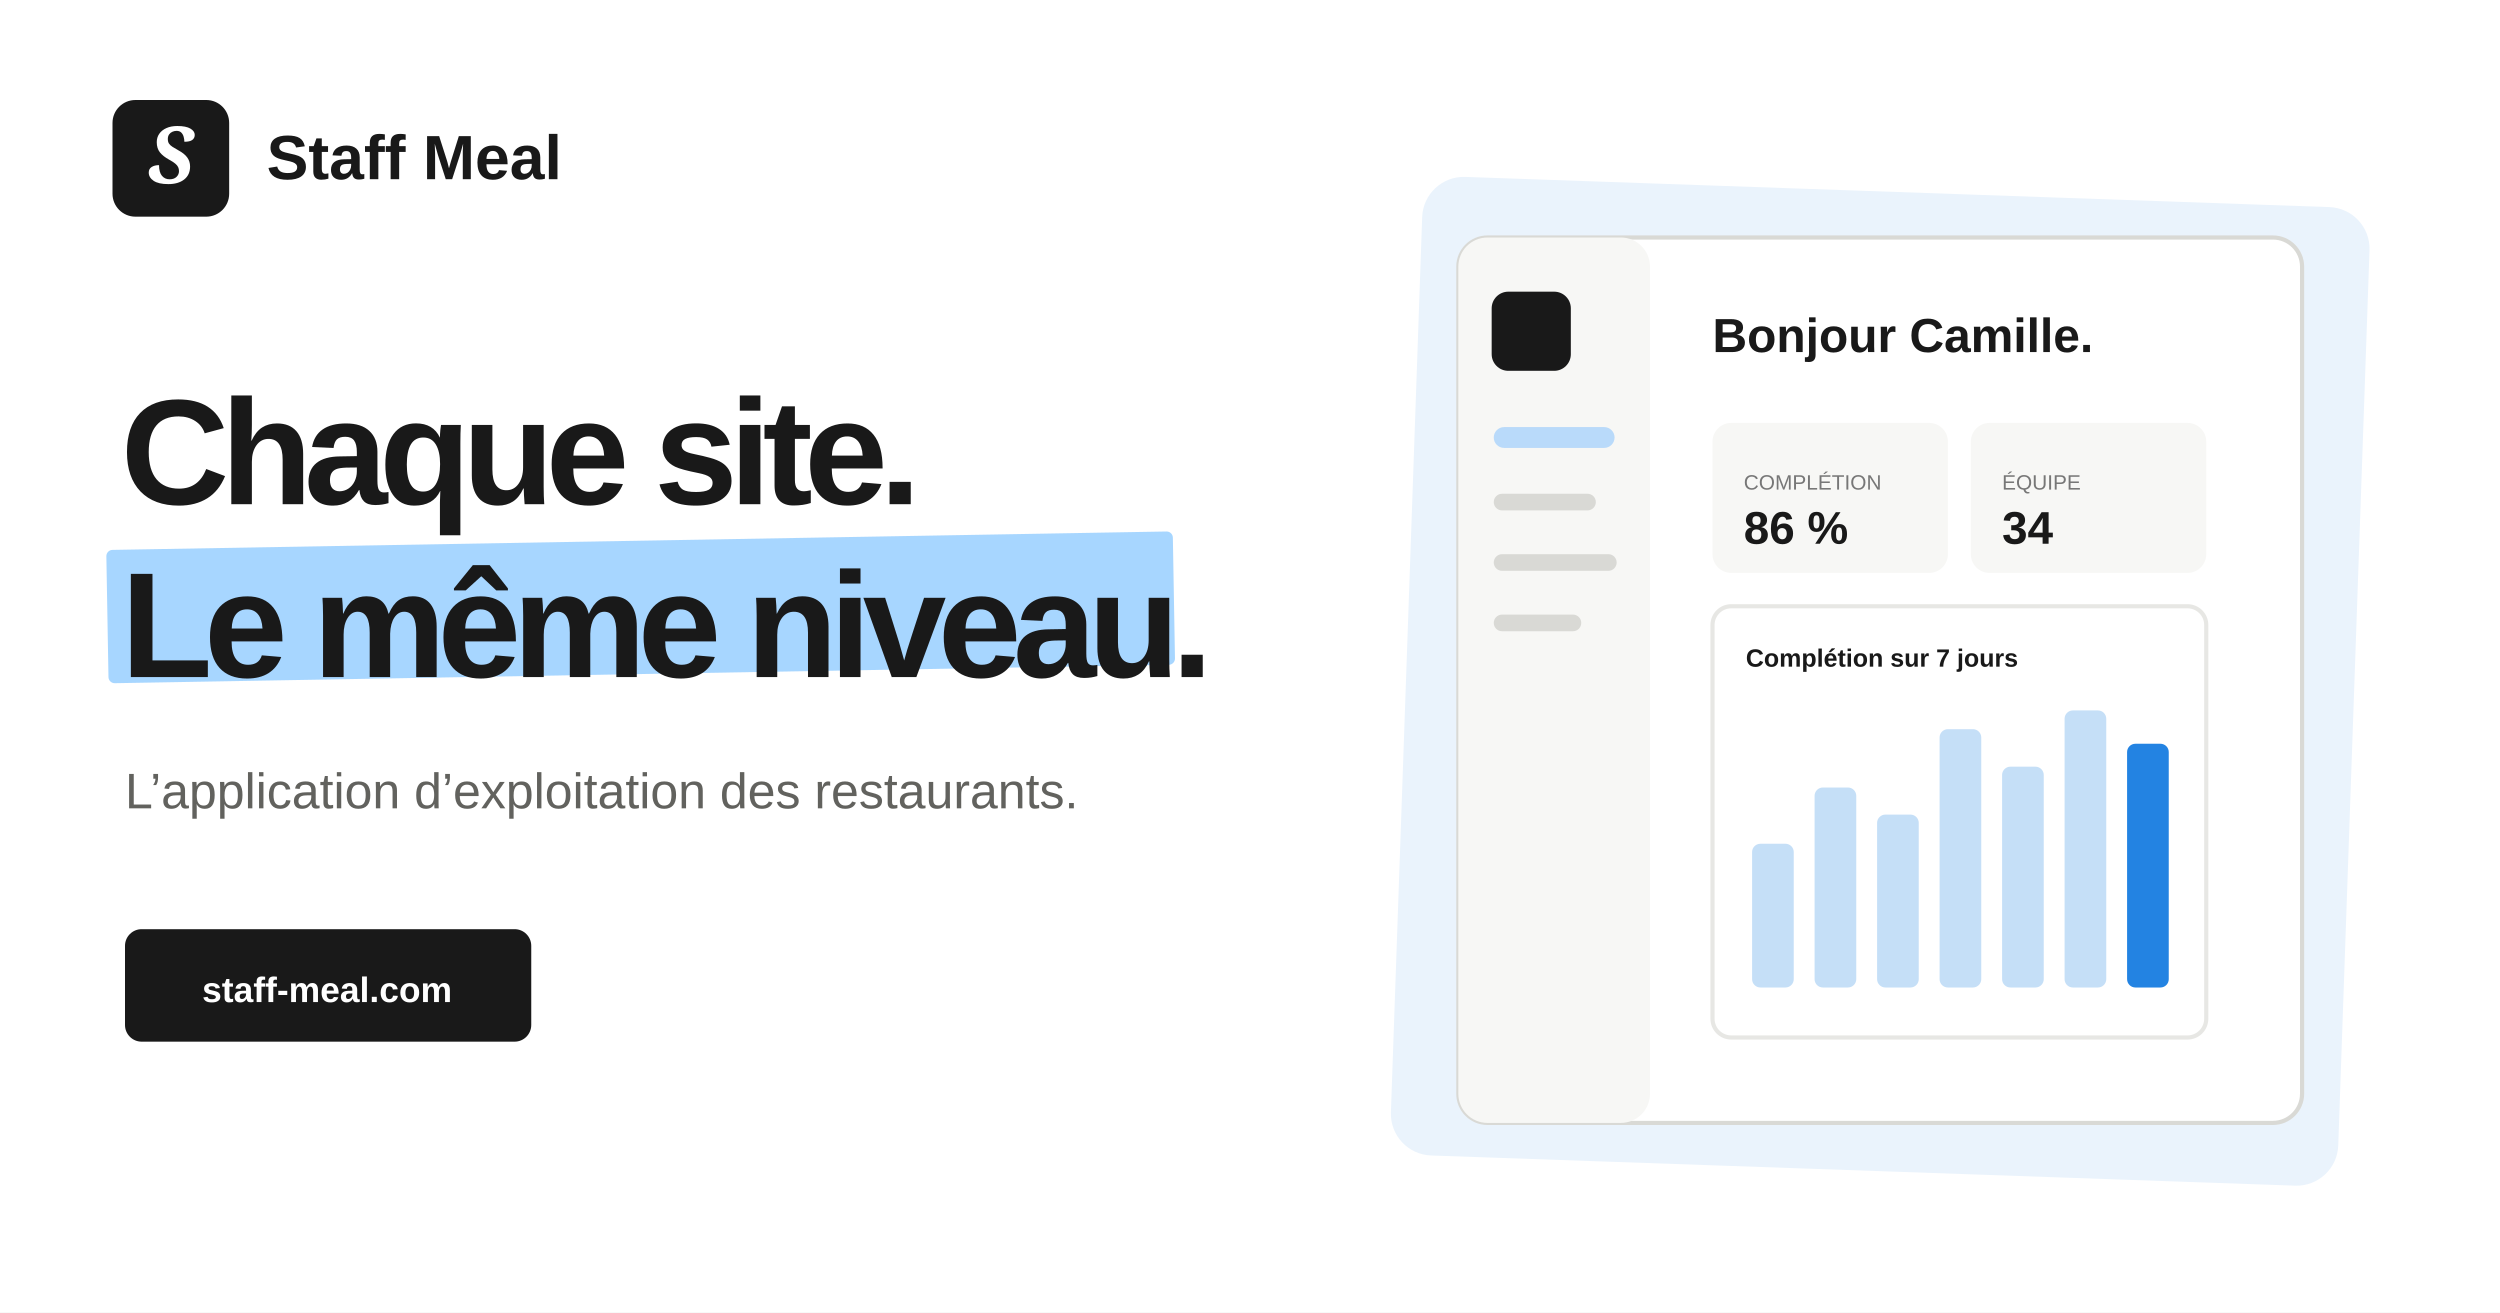
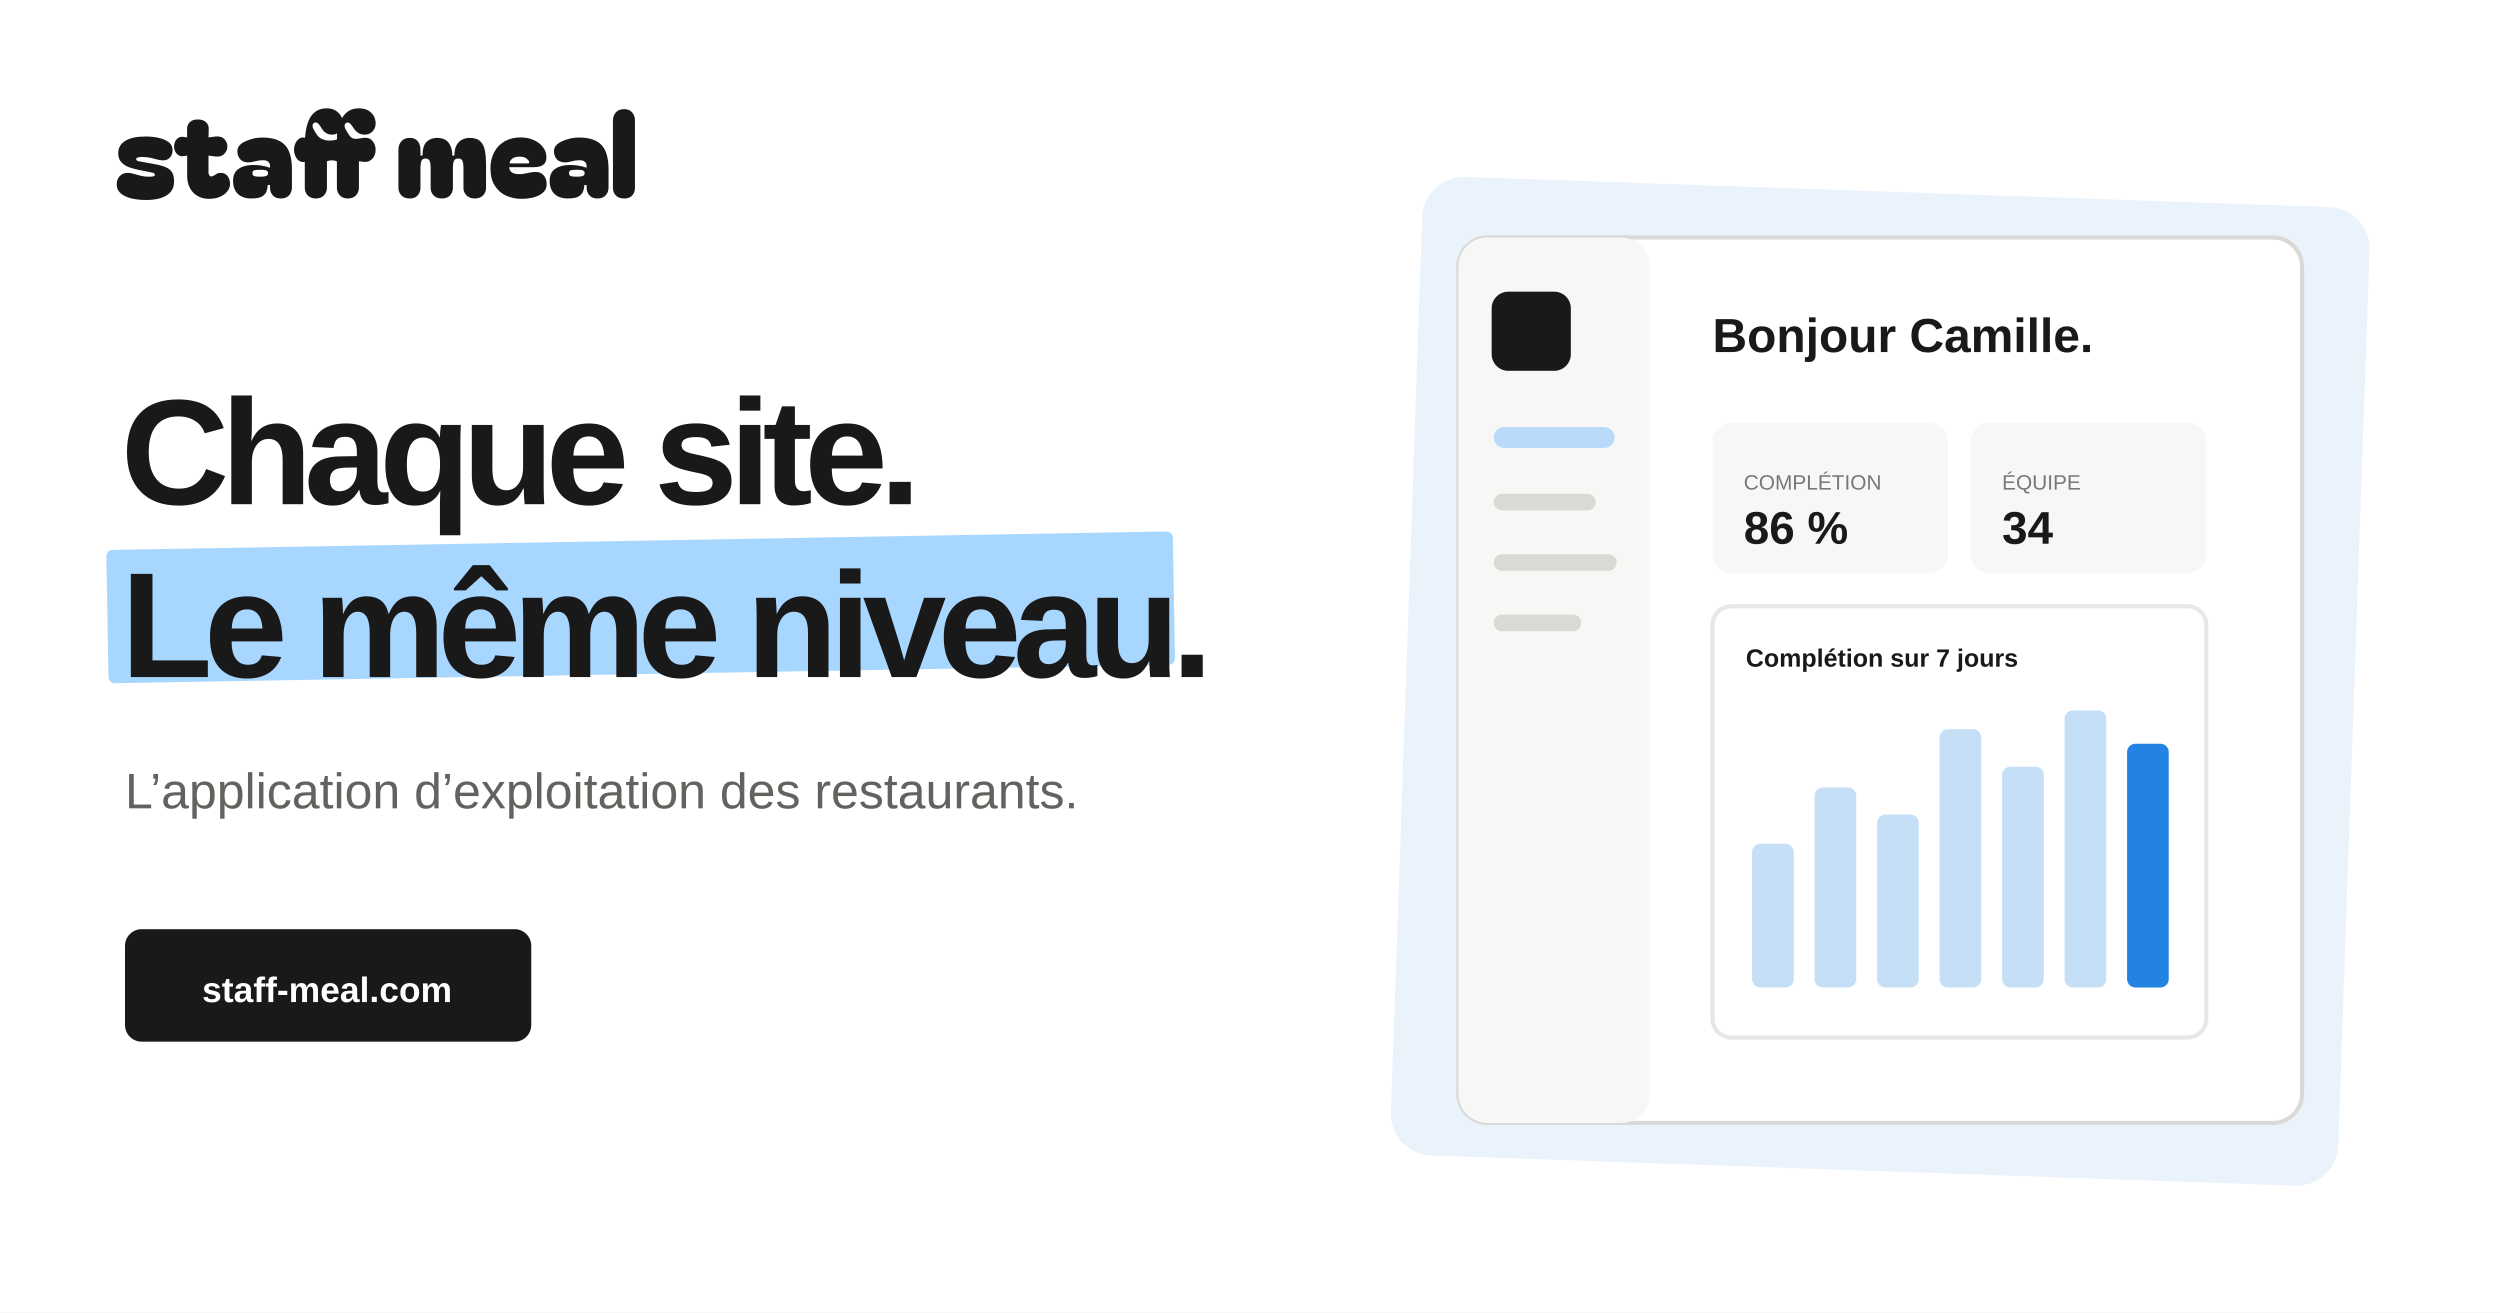
<svg xmlns="http://www.w3.org/2000/svg" width="1200" height="630" viewBox="0 0 1200 630">
  <rect width="1200" height="630" fill="#ffffff" />
-   <rect x="54" y="48" width="56" height="56" rx="11" fill="#191919" />
-   <text x="82" y="88" text-anchor="middle" fill="#ffffff" font-family="Georgia,serif" font-size="38" font-weight="700" font-style="italic">S</text>
-   <text x="128" y="86" fill="#191919" font-family="Arial,sans-serif" font-size="30" font-weight="700">Staff Meal</text>
+   <svg x="56" y="52" width="248.8" height="44" viewBox="23 -778 4472 791">
+     <path fill="#191919" d="M279 13Q210 13 152 0Q93 -14 58 -44Q23 -73 23 -122Q23 -165 49 -193Q75 -221 118 -221Q145 -221 172 -212Q200 -204 231 -196Q262 -188 298 -188Q330 -188 341 -192Q352 -195 352 -205Q352 -217 338 -221Q325 -225 293 -231L221 -245Q176 -254 134 -268Q91 -283 64 -312Q36 -341 36 -391Q36 -459 96 -497Q157 -535 272 -535Q338 -535 390 -522Q443 -509 474 -484Q505 -458 505 -420Q506 -379 483 -354Q460 -329 425 -329Q400 -329 374 -336Q349 -342 320 -350Q290 -357 252 -358Q225 -360 208 -355Q191 -350 191 -339Q191 -327 211 -322Q231 -318 271 -311L342 -298Q407 -287 446 -270Q484 -254 501 -225Q518 -196 518 -145Q518 -92 488 -56Q457 -21 403 -4Q349 13 279 13ZM817 3Q764 3 722 -21Q679 -45 655 -90Q631 -134 631 -194V-370L594 -365Q564 -361 541 -386Q518 -411 518 -449Q518 -487 541 -512Q564 -536 594 -532L631 -527L630 -595Q629 -635 653 -658Q677 -682 723 -682Q769 -682 794 -658Q819 -635 817 -595L815 -527L868 -534Q922 -542 950 -514Q978 -487 978 -449Q978 -411 950 -384Q923 -356 871 -363L815 -370V-221Q815 -208 824 -198Q833 -187 846 -191Q861 -195 878 -208Q894 -221 920 -221Q959 -221 980 -193Q1001 -165 1001 -124Q1001 -92 978 -62Q956 -33 915 -15Q874 3 817 3ZM1184 0Q1110 0 1068 -40Q1027 -80 1027 -152Q1027 -224 1075 -256Q1123 -289 1198 -289Q1242 -289 1278 -283Q1314 -277 1343 -266H1346V-281Q1346 -304 1329 -318Q1312 -331 1286 -330Q1261 -330 1244 -327Q1226 -324 1200 -317Q1152 -305 1117 -319Q1082 -333 1069 -374Q1057 -417 1074 -446Q1092 -475 1128 -491Q1159 -506 1198 -516Q1236 -526 1281 -526Q1412 -526 1474 -462Q1535 -399 1535 -250V-95Q1535 -54 1510 -27Q1485 0 1441 0Q1393 0 1370 -27Q1346 -54 1346 -93V-116H1326Q1326 -90 1316 -63Q1307 -36 1278 -18Q1248 0 1184 0ZM1194 -219Q1194 -202 1206 -195Q1219 -188 1261 -188Q1299 -188 1314 -195Q1329 -202 1329 -219Q1329 -235 1314 -242Q1299 -248 1261 -248Q1219 -248 1206 -242Q1194 -235 1194 -219ZM1741 0Q1699 0 1672 -26Q1646 -53 1646 -93V-316Q1620 -310 1599 -324Q1578 -337 1566 -364Q1553 -390 1553 -421Q1553 -452 1566 -478Q1579 -504 1600 -518Q1622 -531 1648 -523Q1653 -597 1672 -654Q1692 -712 1732 -745Q1771 -778 1835 -778Q1889 -778 1922 -752Q1954 -726 1967 -694H1968Q1990 -734 2026 -756Q2061 -778 2113 -778Q2168 -778 2201 -755Q2234 -732 2248 -698Q2261 -663 2256 -630Q2251 -600 2228 -576Q2204 -552 2166 -551Q2133 -551 2112 -563Q2091 -575 2078 -592Q2065 -610 2054 -626Q2029 -665 2004 -653Q1991 -646 1990 -630Q1988 -615 1999 -595L2022 -557Q2039 -529 2058 -520Q2077 -512 2105 -516L2153 -523Q2199 -530 2228 -499Q2257 -468 2257 -421Q2257 -372 2228 -342Q2198 -311 2156 -316L2113 -321V-93Q2113 -53 2087 -26Q2061 0 2017 0Q1975 0 1949 -26Q1923 -53 1923 -93V-321Q1879 -338 1837 -321V-93Q1837 -53 1811 -26Q1785 0 1741 0ZM1741 -564Q1756 -539 1774 -525Q1793 -511 1821 -504Q1846 -498 1874 -500Q1901 -501 1924 -510V-563Q1911 -551 1885 -551Q1852 -551 1832 -563Q1812 -575 1800 -592Q1788 -610 1778 -626Q1753 -666 1727 -653Q1714 -646 1713 -630Q1712 -615 1723 -595ZM2552 0Q2507 0 2480 -26Q2454 -53 2454 -92V-423Q2454 -465 2480 -494Q2505 -523 2552 -523Q2598 -523 2621 -494Q2644 -465 2644 -421V-371H2662Q2662 -456 2698 -490Q2734 -523 2787 -523Q2855 -523 2887 -481Q2919 -439 2919 -371H2937Q2937 -428 2956 -461Q2975 -494 3004 -508Q3034 -523 3066 -523Q3131 -523 3162 -492Q3192 -461 3201 -409Q3210 -357 3210 -292V-92Q3210 -53 3184 -26Q3157 0 3113 0Q3069 0 3042 -26Q3015 -53 3015 -92V-269Q3015 -305 3006 -325Q2997 -345 2970 -345Q2941 -345 2932 -323Q2924 -301 2924 -267V-92Q2924 -53 2899 -26Q2874 0 2830 0Q2785 0 2758 -26Q2732 -53 2732 -92V-269Q2732 -305 2723 -325Q2714 -345 2688 -345Q2659 -345 2652 -323Q2644 -301 2644 -267V-92Q2644 -53 2620 -26Q2596 0 2552 0ZM3248 -260Q3248 -339 3280 -399Q3311 -459 3370 -493Q3428 -527 3509 -527Q3572 -527 3622 -504Q3673 -481 3702 -442Q3731 -404 3731 -358Q3731 -310 3703 -290Q3675 -270 3620 -270H3410Q3410 -244 3430 -227Q3451 -210 3500 -210Q3525 -210 3546 -215Q3568 -220 3590 -224Q3613 -229 3641 -229Q3681 -229 3707 -200Q3733 -172 3733 -122Q3733 -63 3672 -30Q3612 3 3514 3Q3445 3 3384 -24Q3324 -51 3286 -110Q3248 -168 3248 -260ZM3572 -303Q3587 -303 3582 -317Q3578 -331 3558 -346Q3538 -361 3500 -361Q3456 -361 3434 -342Q3413 -323 3413 -303ZM3916 0Q3842 0 3800 -40Q3759 -80 3759 -152Q3759 -224 3807 -256Q3855 -289 3930 -289Q3974 -289 4010 -283Q4046 -277 4075 -266H4078V-281Q4078 -304 4061 -318Q4044 -331 4018 -330Q3993 -330 3976 -327Q3958 -324 3932 -317Q3884 -305 3849 -319Q3814 -333 3801 -374Q3789 -417 3806 -446Q3824 -475 3860 -491Q3891 -506 3930 -516Q3968 -526 4013 -526Q4144 -526 4206 -462Q4267 -399 4267 -250V-95Q4267 -54 4242 -27Q4217 0 4173 0Q4125 0 4102 -27Q4078 -54 4078 -93V-116H4058Q4058 -90 4048 -63Q4039 -36 4010 -18Q3980 0 3916 0ZM3926 -219Q3926 -202 3938 -195Q3951 -188 3993 -188Q4031 -188 4046 -195Q4061 -202 4061 -219Q4061 -235 4046 -242Q4031 -248 3993 -248Q3951 -248 3938 -242Q3926 -235 3926 -219ZM4403 0Q4354 0 4330 -26Q4305 -52 4305 -91V-671Q4305 -714 4330 -742Q4354 -771 4403 -771Q4447 -771 4471 -742Q4495 -714 4495 -673V-91Q4495 -52 4471 -26Q4447 0 4403 0Z" />
+   </svg>
  <text x="58" y="242" fill="#191919" font-family="Arial,sans-serif" font-size="72" font-weight="700" letter-spacing="-4">Chaque site.</text>
  <rect x="51" y="264" width="512" height="64" rx="3" fill="#a7d6ff" transform="rotate(-1 51 264)" />
  <text x="58" y="325" fill="#191919" font-family="Arial,sans-serif" font-size="72" font-weight="700" letter-spacing="-4">Le même niveau.</text>
  <text x="60" y="388" fill="#62625e" font-family="Arial,sans-serif" font-size="24">L’application d’exploitation des restaurants.</text>
  <rect x="60" y="446" width="195" height="54" rx="8" fill="#191919" />
  <text x="157" y="481" text-anchor="middle" fill="#ffffff" font-family="Arial,sans-serif" font-size="17" font-weight="700">staff-meal.com</text>
  <g transform="translate(675 92)">
    <rect width="455" height="470" rx="20" fill="#eaf3fc" transform="rotate(2 227 235)" />
    <rect x="25" y="22" width="405" height="425" rx="14" fill="#ffffff" stroke="#d9d9d5" stroke-width="2" />
    <rect x="25" y="22" width="92" height="425" rx="14" fill="#f7f7f5" />
    <rect x="41" y="48" width="38" height="38" rx="8" fill="#191919" />
    <rect x="42" y="113" width="58" height="10" rx="5" fill="#b9dafa" />
    <rect x="42" y="145" width="49" height="8" rx="4" fill="#d9d9d5" />
    <rect x="42" y="174" width="59" height="8" rx="4" fill="#d9d9d5" />
    <rect x="42" y="203" width="42" height="8" rx="4" fill="#d9d9d5" />
    <text x="147" y="77" fill="#191919" font-family="Arial,sans-serif" font-size="23" font-weight="700">Bonjour Camille.</text>
    <rect x="147" y="111" width="113" height="72" rx="9" fill="#f7f7f5" />
    <rect x="271" y="111" width="113" height="72" rx="9" fill="#f7f7f5" />
    <text x="162" y="143" fill="#777777" font-family="Arial,sans-serif" font-size="10">COMPLÉTION</text>
    <text x="162" y="169" fill="#191919" font-family="Arial,sans-serif" font-size="22" font-weight="700">86 %</text>
    <text x="286" y="143" fill="#777777" font-family="Arial,sans-serif" font-size="10">ÉQUIPE</text>
    <text x="286" y="169" fill="#191919" font-family="Arial,sans-serif" font-size="22" font-weight="700">34</text>
    <rect x="147" y="199" width="237" height="207" rx="9" fill="#ffffff" stroke="#e7e7e4" stroke-width="2" />
    <text x="163" y="228" fill="#191919" font-family="Arial,sans-serif" font-size="12" font-weight="700">Complétion sur 7 jours</text>
    <g fill="#c5dff7">
      <rect x="166" y="313" width="20" height="69" rx="4" />
      <rect x="196" y="286" width="20" height="96" rx="4" />
      <rect x="226" y="299" width="20" height="83" rx="4" />
      <rect x="256" y="258" width="20" height="124" rx="4" />
      <rect x="286" y="276" width="20" height="106" rx="4" />
      <rect x="316" y="249" width="20" height="133" rx="4" />
    </g>
    <rect x="346" y="265" width="20" height="117" rx="4" fill="#2383e2" />
  </g>
</svg>
